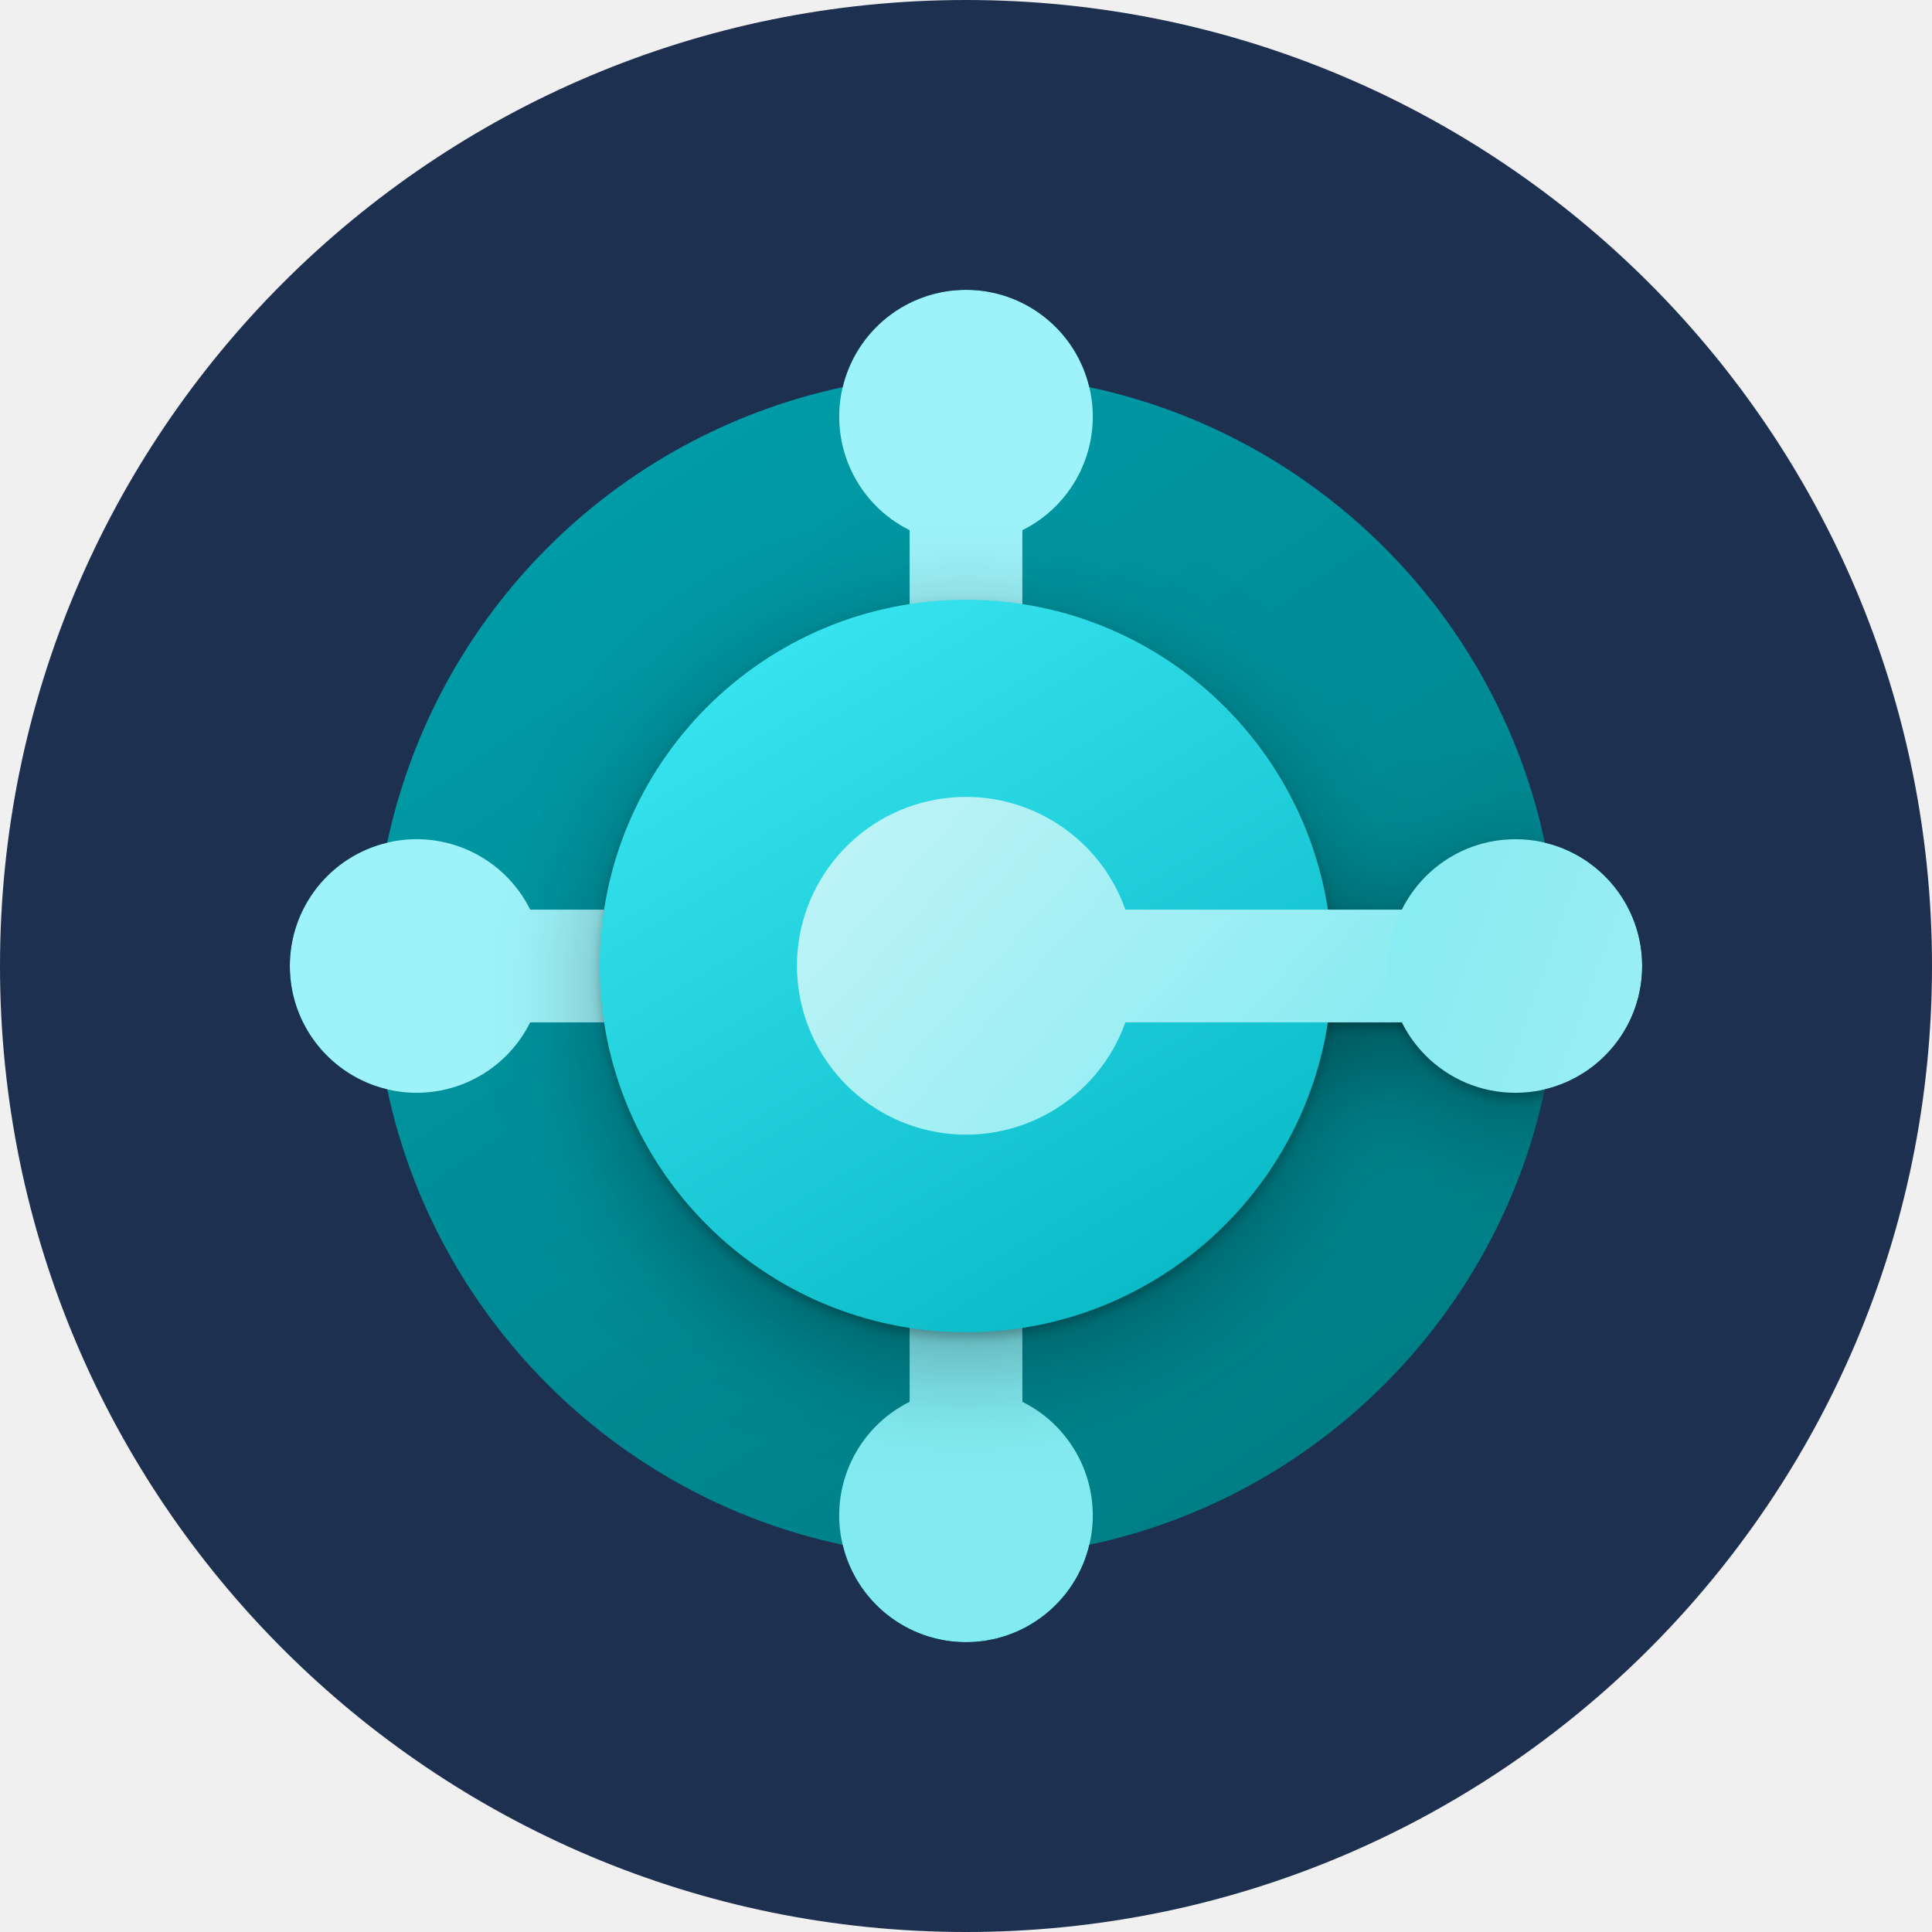
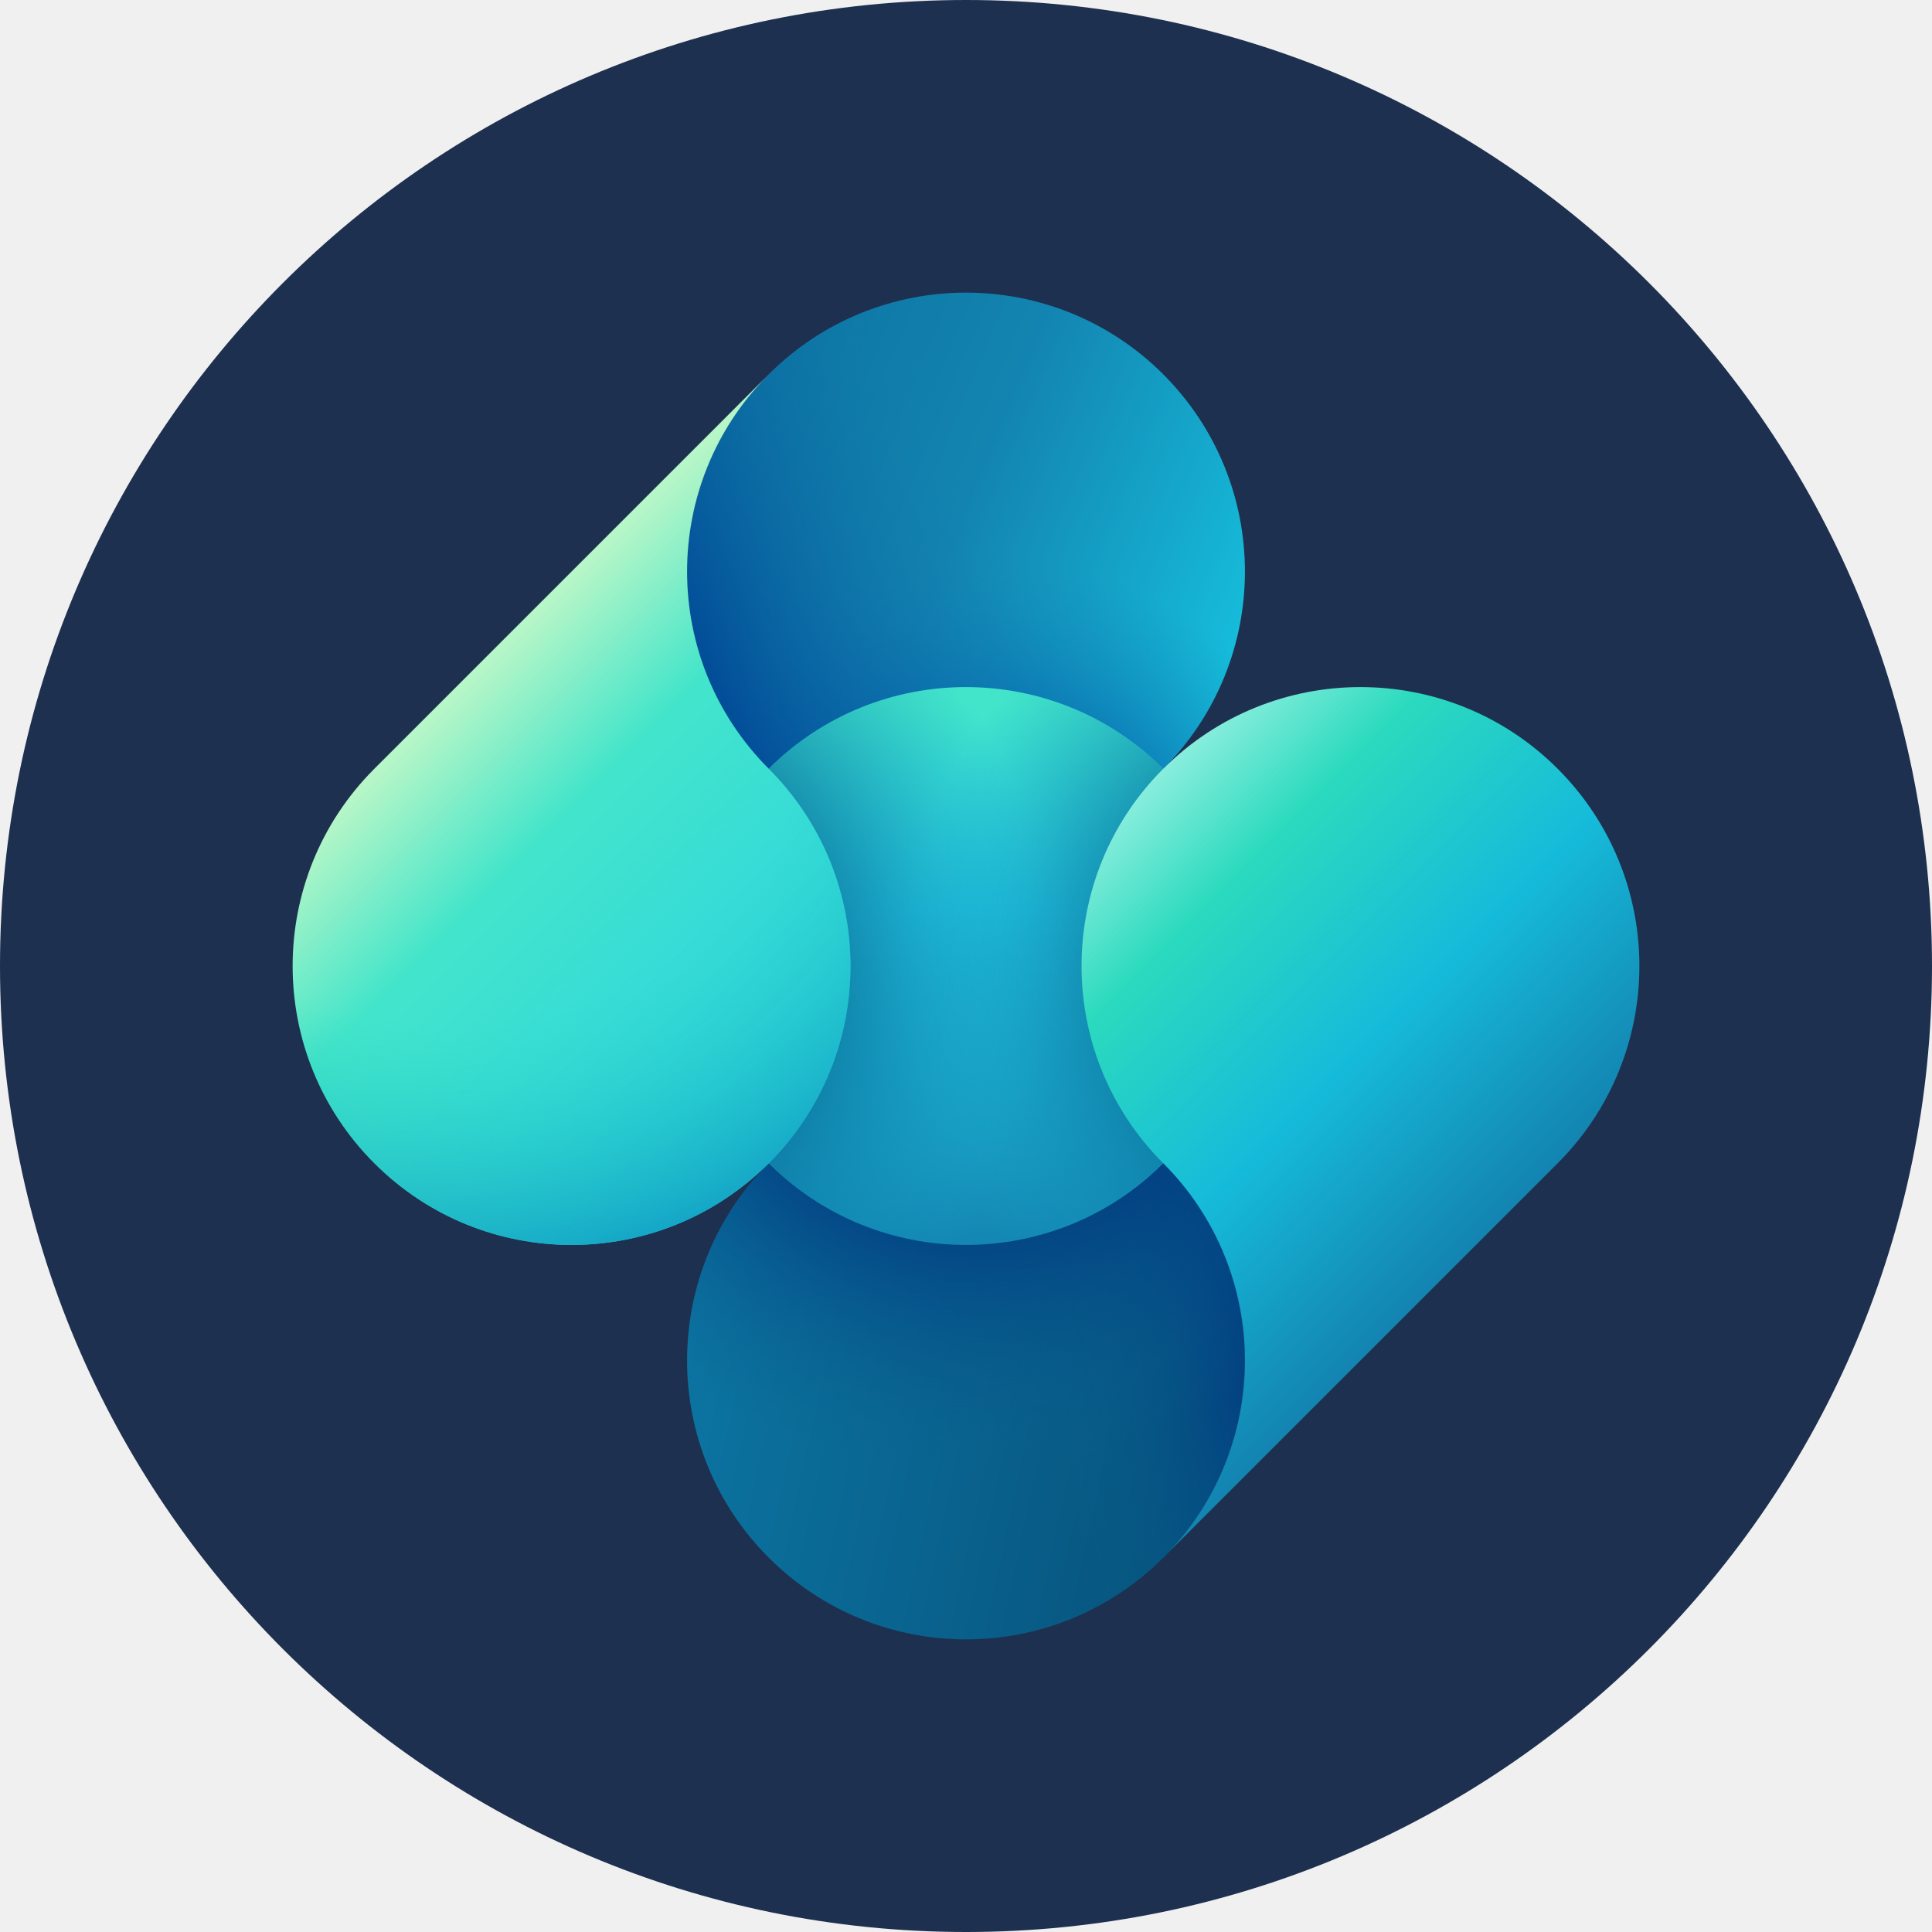
<svg xmlns="http://www.w3.org/2000/svg" width="40" height="40" fill="none" viewBox="0 0 40 40">
  <path fill="#1e304f" d="M0 20C0 8.954 8.954 0 20 0s20 8.954 20 20-8.954 20-20 20S0 31.046 0 20" />
-   <g clip-path="url(#a)">
-     <mask id="b" width="28" height="28" x="6" y="6" maskUnits="userSpaceOnUse" style="mask-type:luminance">
-       <path fill="#fff" d="M34 6H6v28h28z" />
-     </mask>
-     <g mask="url(#b)">
-       <mask id="c" width="28" height="28" x="6" y="6" maskUnits="userSpaceOnUse" style="mask-type:alpha">
-         <path fill="#8df7db" fill-rule="evenodd" d="M6 20c0 1.24.86 2.28 2.017 2.554 1 4.716 4.713 8.43 9.429 9.43a2.626 2.626 0 0 0 5.108 0c4.716-1 8.43-4.714 9.43-9.43a2.626 2.626 0 0 0 0-5.108c-1-4.716-4.714-8.43-9.43-9.43a2.626 2.626 0 0 0-5.108 0 12.27 12.27 0 0 0-9.43 9.43A2.626 2.626 0 0 0 6 20" clip-rule="evenodd" />
-       </mask>
-       <g mask="url(#c)">
-         <path fill="url(#d)" d="M20 34c7.732 0 14-6.268 14-14S27.732 6 20 6 6 12.268 6 20s6.268 14 14 14" />
-         <path fill="#9df3f9" fill-rule="evenodd" d="M21.167 10.977a2.625 2.625 0 1 0-2.334 0v1.731h2.334z" clip-rule="evenodd" />
-         <path fill="#82ebf1" fill-rule="evenodd" d="M18.833 29.023a2.625 2.625 0 1 0 2.334 0v-1.731h-2.334z" clip-rule="evenodd" />
-         <path fill="#9df3f9" fill-rule="evenodd" d="M10.977 18.833a2.625 2.625 0 1 0 0 2.334h1.731v-2.334z" clip-rule="evenodd" />
-         <g fill="#000" fill-opacity=".32" filter="url(#e)">
-           <path d="M20 28.167A7.583 7.583 0 1 0 20 13a7.583 7.583 0 0 0 0 15.167" />
-           <path fill-rule="evenodd" d="M23.301 21.75a3.501 3.501 0 0 1-6.8-1.167 3.5 3.5 0 0 1 6.8-1.166h6.033v2.333z" clip-rule="evenodd" />
-           <path d="M31.375 23.208a2.625 2.625 0 1 1 0-5.25 2.625 2.625 0 0 1 0 5.25" />
-         </g>
-         <g fill="#000" fill-opacity=".24" filter="url(#f)">
-           <path d="M20 27.694a7.583 7.583 0 1 0 0-15.166 7.583 7.583 0 0 0 0 15.166" />
-           <path fill-rule="evenodd" d="M23.301 21.278a3.501 3.501 0 0 1-6.8-1.167 3.5 3.5 0 0 1 6.8-1.167h6.033v2.334z" clip-rule="evenodd" />
-           <path d="M31.375 22.736a2.625 2.625 0 1 1 0-5.25 2.625 2.625 0 0 1 0 5.25" />
-         </g>
-         <path fill="url(#g)" d="M20 27.583a7.583 7.583 0 1 0 0-15.166 7.583 7.583 0 0 0 0 15.166" />
-         <path fill="url(#h)" fill-rule="evenodd" d="M23.3 21.167A3.502 3.502 0 0 1 16.5 20a3.5 3.5 0 0 1 6.8-1.167h6.033v2.334z" clip-rule="evenodd" />
-         <path fill="url(#i)" d="M31.375 22.625a2.625 2.625 0 1 1 0-5.25 2.625 2.625 0 0 1 0 5.25" />
+   <g transform="translate(6 6) scale(.29167)">
+     <g clip-path="url(#a)">
+       <g clip-path="url(#b)">
+         <path fill="url(#c)" d="M34 34c7.732 7.732 20.268 7.732 28 0s7.732-20.268 0-28-20.268-7.732-28 0-7.732 20.268 0 28" />
+         <path fill="url(#d)" d="M34 34c7.732 7.732 20.268 7.732 28 0s7.732-20.268 0-28-20.268-7.732-28 0-7.732 20.268 0 28" />
+         <path fill="url(#e)" d="M34 34c7.732 7.732 20.268 7.732 28 0s7.732-20.268 0-28-20.268-7.732-28 0-7.732 20.268 0 28" />
+         <path fill="url(#f)" d="M62 62c-7.732-7.732-20.268-7.732-28 0s-7.732 20.268 0 28 20.268 7.732 28 0 7.732-20.268 0-28" />
+         <path fill="url(#g)" d="M62 62c-7.732-7.732-20.268-7.732-28 0s-7.732 20.268 0 28 20.268 7.732 28 0 7.732-20.268 0-28" />
+         <path fill="url(#h)" d="M62 62c-7.732-7.732-20.268-7.732-28 0s-7.732 20.268 0 28 20.268 7.732 28 0 7.732-20.268 0-28" />
+         <path fill="url(#i)" d="M34 62c7.732 7.732 20.268 7.732 28 0s7.732-20.268 0-28-20.268-7.732-28 0-7.732 20.268 0 28" />
+         <path fill="url(#j)" d="M34 62c7.732 7.732 20.268 7.732 28 0s7.732-20.268 0-28-20.268-7.732-28 0-7.732 20.268 0 28" />
+         <path fill="url(#k)" d="M34 62c7.732 7.732 20.268 7.732 28 0s7.732-20.268 0-28-20.268-7.732-28 0-7.732 20.268 0 28" />
+         <path fill="url(#l)" d="M6 34 34 6c-7.732 7.732-7.732 20.268 0 28s7.732 20.268 0 28-20.268 7.732-28 0-7.732-20.268 0-28" />
+         <path fill="url(#m)" d="M6 34 34 6c-7.732 7.732-7.732 20.268 0 28s7.732 20.268 0 28-20.268 7.732-28 0-7.732-20.268 0-28" />
+         <path fill="url(#n)" d="M90 62 62 90c7.732-7.732 7.732-20.268 0-28s-7.732-20.268 0-28 20.268-7.732 28 0 7.732 20.268 0 28" />
      </g>
    </g>
+     <defs>
+       <linearGradient id="c" x1="30" x2="67" y1="9.5" y2="25" gradientUnits="userSpaceOnUse">
+         <stop stop-color="#0c74a1" />
+         <stop offset=".468" stop-color="#1384b1" />
+         <stop offset="1" stop-color="#16bbda" />
+       </linearGradient>
+       <linearGradient id="e" x1="49" x2="26.5" y1="14" y2="24" gradientUnits="userSpaceOnUse">
+         <stop stop-color="#1384b1" stop-opacity="0" />
+         <stop offset="1" stop-color="#004695" />
+       </linearGradient>
+       <linearGradient id="f" x1="68.5" x2="29" y1="79.5" y2="71" gradientUnits="userSpaceOnUse">
+         <stop stop-color="#06517b" />
+         <stop offset=".509" stop-color="#09638e" />
+         <stop offset="1" stop-color="#0c74a1" />
+       </linearGradient>
+       <linearGradient id="g" x1="53" x2="69.5" y1="76" y2="72" gradientUnits="userSpaceOnUse">
+         <stop stop-color="#09638e" stop-opacity="0" />
+         <stop offset="1" stop-color="#003580" />
+       </linearGradient>
+       <linearGradient id="i" x1="44.5" x2="45" y1="29.5" y2="68.5" gradientUnits="userSpaceOnUse">
+         <stop stop-color="#43e5ca" />
+         <stop offset=".372" stop-color="#26cfe8" />
+         <stop offset="1" stop-color="#1384b1" />
+       </linearGradient>
+       <linearGradient id="l" x1="14.5" x2="43.5" y1="26" y2="55" gradientUnits="userSpaceOnUse">
+         <stop stop-color="#b6f6c7" />
+         <stop offset=".278" stop-color="#43e5ca" />
+         <stop offset="1" stop-color="#26cfe8" />
+       </linearGradient>
+       <linearGradient id="n" x1="63" x2="92.5" y1="30" y2="59.5" gradientUnits="userSpaceOnUse">
+         <stop stop-color="#9ff2e4" />
+         <stop offset=".266" stop-color="#2bdabe" />
+         <stop offset=".621" stop-color="#16bbda" />
+         <stop offset="1" stop-color="#1384b1" />
+       </linearGradient>
+       <radialGradient id="d" cx="0" cy="0" r="1" gradientTransform="rotate(-90 48 0)scale(29.5)" gradientUnits="userSpaceOnUse">
+         <stop offset=".456" stop-color="#0057aa" />
+         <stop offset="1" stop-color="#1384b1" stop-opacity="0" />
+       </radialGradient>
+       <radialGradient id="h" cx="0" cy="0" r="1" gradientTransform="rotate(90 0 48)scale(36)" gradientUnits="userSpaceOnUse">
+         <stop offset=".423" stop-color="#003580" />
+         <stop offset="1" stop-color="#09638e" stop-opacity="0" />
+       </radialGradient>
+       <radialGradient id="j" cx="0" cy="0" r="1" gradientTransform="matrix(0 32 -32 0 76 48)" gradientUnits="userSpaceOnUse">
+         <stop offset=".4" stop-color="#09638e" />
+         <stop offset="1" stop-color="#119fc5" stop-opacity="0" />
+       </radialGradient>
+       <radialGradient id="k" cx="0" cy="0" r="1" gradientTransform="matrix(0 34 -34 0 20 48)" gradientUnits="userSpaceOnUse">
+         <stop offset=".4" stop-color="#09638e" />
+         <stop offset="1" stop-color="#119fc5" stop-opacity="0" />
+       </radialGradient>
+       <radialGradient id="m" cx="0" cy="0" r="1" gradientTransform="matrix(18.50004 40.5 -40.76334 18.62033 11.5 26)" gradientUnits="userSpaceOnUse">
+         <stop offset=".585" stop-color="#2bdabe" stop-opacity="0" />
+         <stop offset="1" stop-color="#119fc5" />
+       </radialGradient>
+       <clipPath id="a">
+         <path fill="#fff" d="M0 0h96v96H0z" />
+       </clipPath>
+       <clipPath id="b">
+         <path fill="#fff" d="M0 0h96v96H0z" />
+       </clipPath>
+     </defs>
  </g>
-   <defs>
-     <linearGradient id="d" x1="12.622" x2="27.189" y1="9.311" y2="30.689" gradientUnits="userSpaceOnUse">
-       <stop stop-color="#009ca8" />
-       <stop offset="1" stop-color="#007d85" />
-     </linearGradient>
-     <linearGradient id="g" x1="15.27" x2="25.297" y1="13.662" y2="30.311" gradientUnits="userSpaceOnUse">
-       <stop stop-color="#36e3ee" />
-       <stop offset="1" stop-color="#00b1be" />
-     </linearGradient>
-     <linearGradient id="h" x1="15.081" x2="27.946" y1="13" y2="24.541" gradientUnits="userSpaceOnUse">
-       <stop stop-color="#d2f6f9" />
-       <stop offset="1" stop-color="#82ebf1" />
-     </linearGradient>
-     <linearGradient id="i" x1="34.284" x2="27.095" y1="20.851" y2="18.297" gradientUnits="userSpaceOnUse">
-       <stop stop-color="#9aeef3" />
-       <stop offset="1" stop-color="#82ebf1" />
-     </linearGradient>
-     <filter id="e" width="26.25" height="19.833" x="10.083" y="10.667" color-interpolation-filters="sRGB" filterUnits="userSpaceOnUse">
-       <feFlood flood-opacity="0" result="BackgroundImageFix" />
-       <feBlend in="SourceGraphic" in2="BackgroundImageFix" result="shape" />
-       <feGaussianBlur result="effect1_foregroundBlur_2001_47104" stdDeviation="1.167" />
-     </filter>
-     <filter id="f" width="22.027" height="15.61" x="12.195" y="12.306" color-interpolation-filters="sRGB" filterUnits="userSpaceOnUse">
-       <feFlood flood-opacity="0" result="BackgroundImageFix" />
-       <feBlend in="SourceGraphic" in2="BackgroundImageFix" result="shape" />
-       <feGaussianBlur result="effect1_foregroundBlur_2001_47104" stdDeviation=".111" />
-     </filter>
-     <clipPath id="a">
-       <path fill="#fff" d="M6 6h28v28H6z" />
-     </clipPath>
-   </defs>
</svg>
